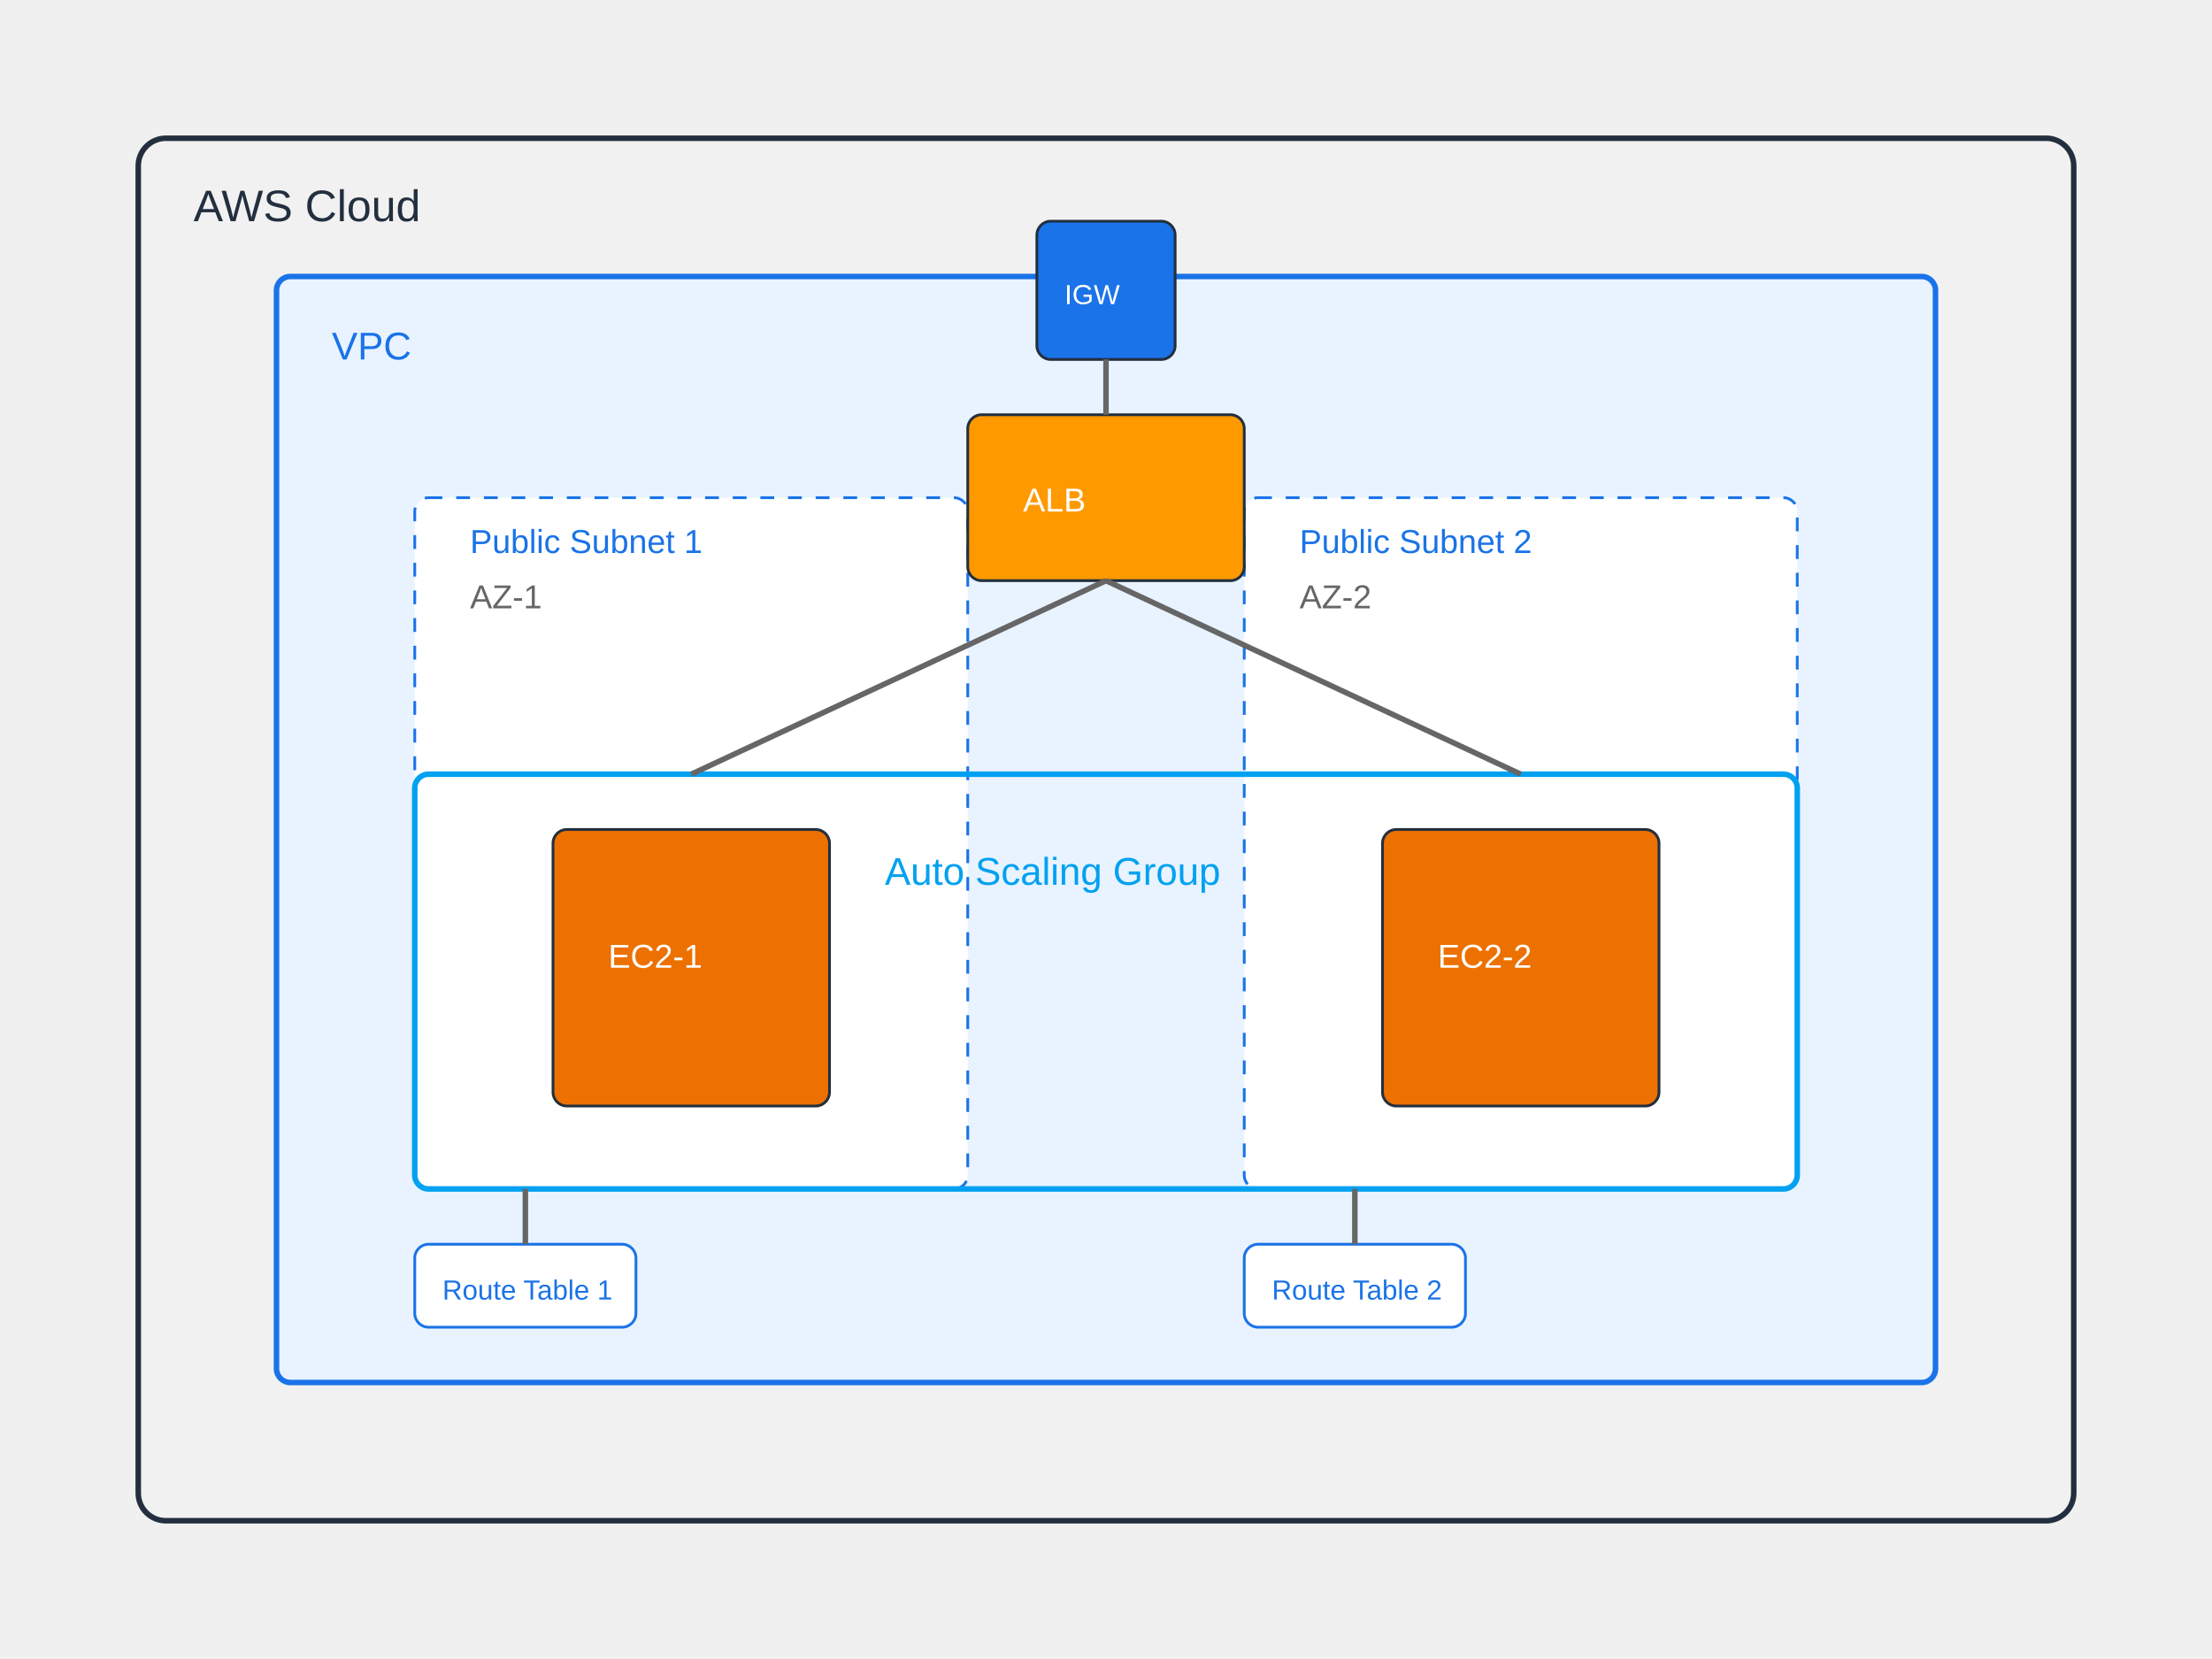
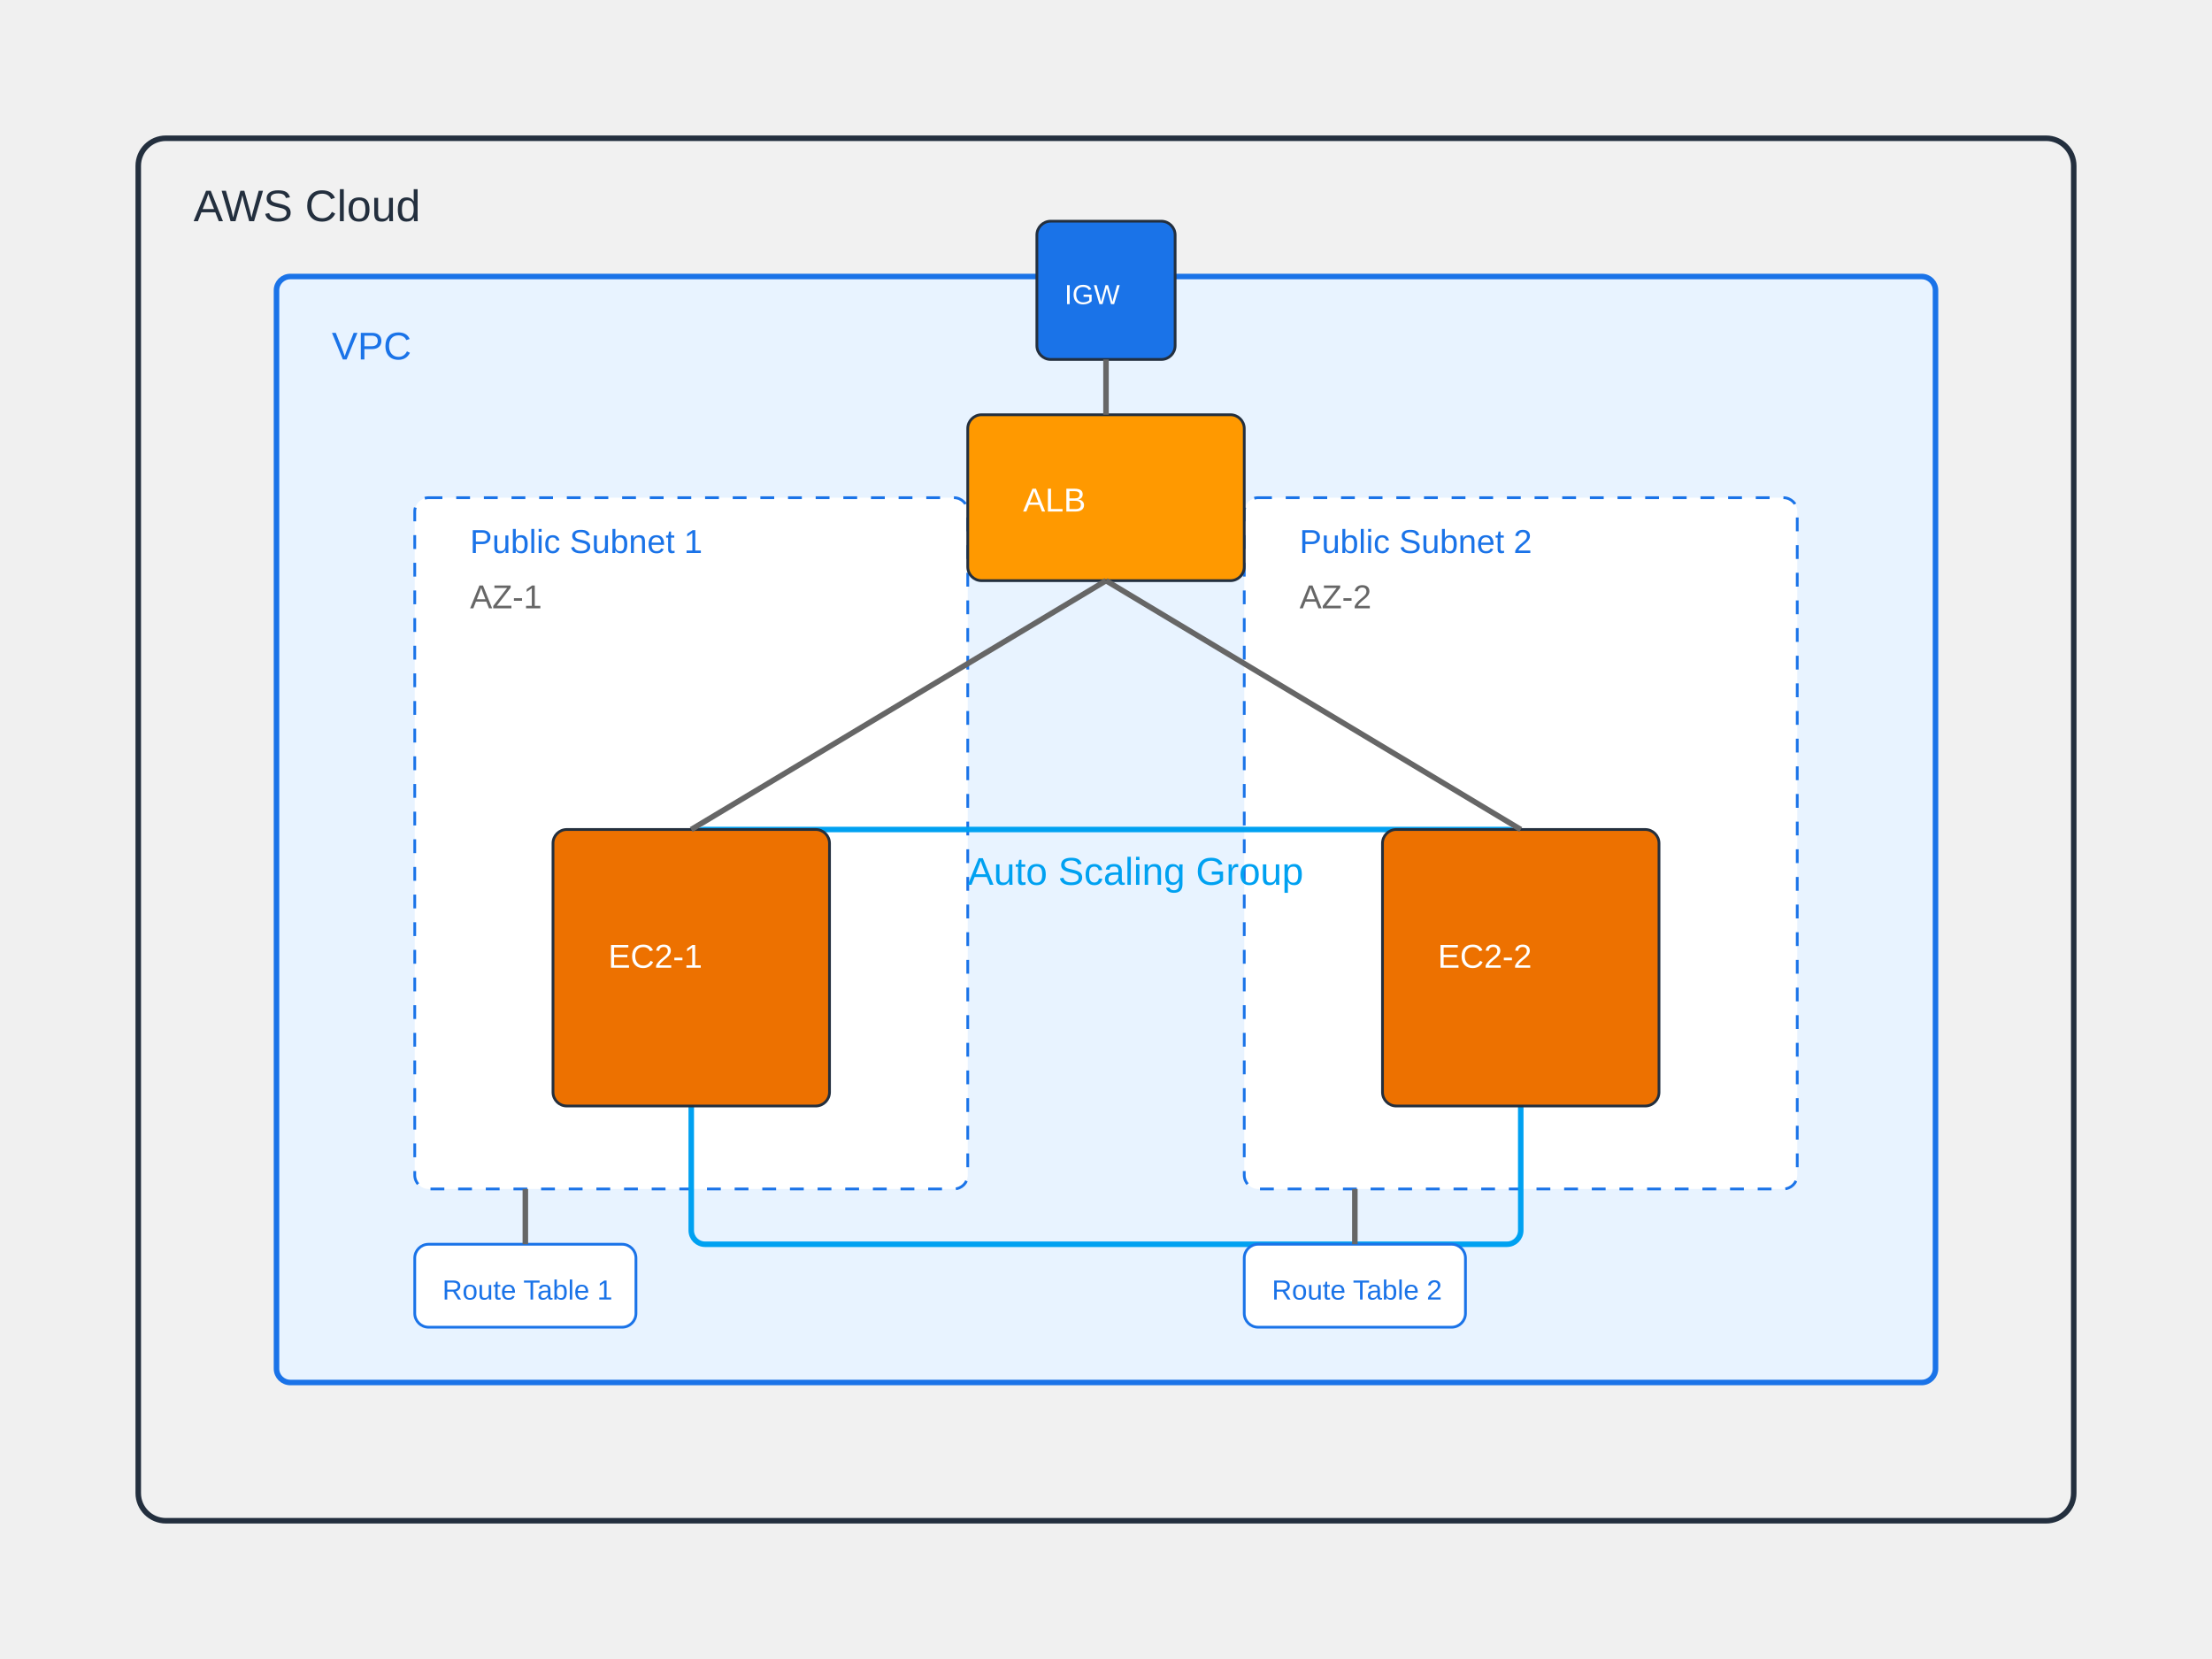
<svg xmlns="http://www.w3.org/2000/svg" viewBox="0 0 800 600">
  <rect x="50" y="50" width="700" height="500" fill="#F1F1F1" stroke="#232F3E" stroke-width="2" rx="10" />
  <text x="70" y="80" font-family="Arial" font-size="16" fill="#232F3E">AWS Cloud</text>
  <rect x="100" y="100" width="600" height="400" fill="#E8F3FF" stroke="#1A73E8" stroke-width="2" rx="5" />
  <text x="120" y="130" font-family="Arial" font-size="14" fill="#1A73E8">VPC</text>
  <rect x="150" y="180" width="200" height="250" fill="#FFFFFF" stroke="#1A73E8" stroke-width="1" stroke-dasharray="5,5" rx="5" />
  <text x="170" y="200" font-family="Arial" font-size="12" fill="#1A73E8">Public Subnet 1</text>
  <text x="170" y="220" font-family="Arial" font-size="12" fill="#666">AZ-1</text>
  <rect x="450" y="180" width="200" height="250" fill="#FFFFFF" stroke="#1A73E8" stroke-width="1" stroke-dasharray="5,5" rx="5" />
  <text x="470" y="200" font-family="Arial" font-size="12" fill="#1A73E8">Public Subnet 2</text>
  <text x="470" y="220" font-family="Arial" font-size="12" fill="#666">AZ-2</text>
-   <rect x="150" y="280" width="500" height="150" fill="none" stroke="#00A1F1" stroke-width="2" rx="5" />
-   <text x="320" y="320" font-family="Arial" font-size="14" fill="#00A1F1">Auto Scaling Group</text>
+   <rect x="250" y="300" width="300" height="150" fill="none" stroke="#00A1F1" stroke-width="2" rx="5" />
+   <text x="350" y="320" font-family="Arial" font-size="14" fill="#00A1F1">Auto Scaling Group</text>
  <rect x="200" y="300" width="100" height="100" fill="#ED7100" stroke="#232F3E" stroke-width="1" rx="5" />
  <text x="220" y="350" font-family="Arial" font-size="12" fill="#FFFFFF">EC2-1</text>
  <rect x="500" y="300" width="100" height="100" fill="#ED7100" stroke="#232F3E" stroke-width="1" rx="5" />
  <text x="520" y="350" font-family="Arial" font-size="12" fill="#FFFFFF">EC2-2</text>
  <rect x="350" y="150" width="100" height="60" fill="#FF9900" stroke="#232F3E" stroke-width="1" rx="5" />
  <text x="370" y="185" font-family="Arial" font-size="12" fill="#FFFFFF">ALB</text>
  <rect x="375" y="80" width="50" height="50" fill="#1A73E8" stroke="#232F3E" stroke-width="1" rx="5" />
  <text x="385" y="110" font-family="Arial" font-size="10" fill="#FFFFFF">IGW</text>
  <rect x="150" y="450" width="80" height="30" fill="#FFFFFF" stroke="#1A73E8" stroke-width="1" rx="5" />
  <text x="160" y="470" font-family="Arial" font-size="10" fill="#1A73E8">Route Table 1</text>
  <rect x="450" y="450" width="80" height="30" fill="#FFFFFF" stroke="#1A73E8" stroke-width="1" rx="5" />
  <text x="460" y="470" font-family="Arial" font-size="10" fill="#1A73E8">Route Table 2</text>
-   <line x1="400" y1="210" x2="250" y2="280" stroke="#666666" stroke-width="2" />
-   <line x1="400" y1="210" x2="550" y2="280" stroke="#666666" stroke-width="2" />
+   <line x1="400" y1="210" x2="250" y2="300" stroke="#666666" stroke-width="2" />
+   <line x1="400" y1="210" x2="550" y2="300" stroke="#666666" stroke-width="2" />
  <line x1="400" y1="130" x2="400" y2="150" stroke="#666666" stroke-width="2" />
  <line x1="190" y1="430" x2="190" y2="450" stroke="#666666" stroke-width="2" />
  <line x1="490" y1="430" x2="490" y2="450" stroke="#666666" stroke-width="2" />
</svg>
